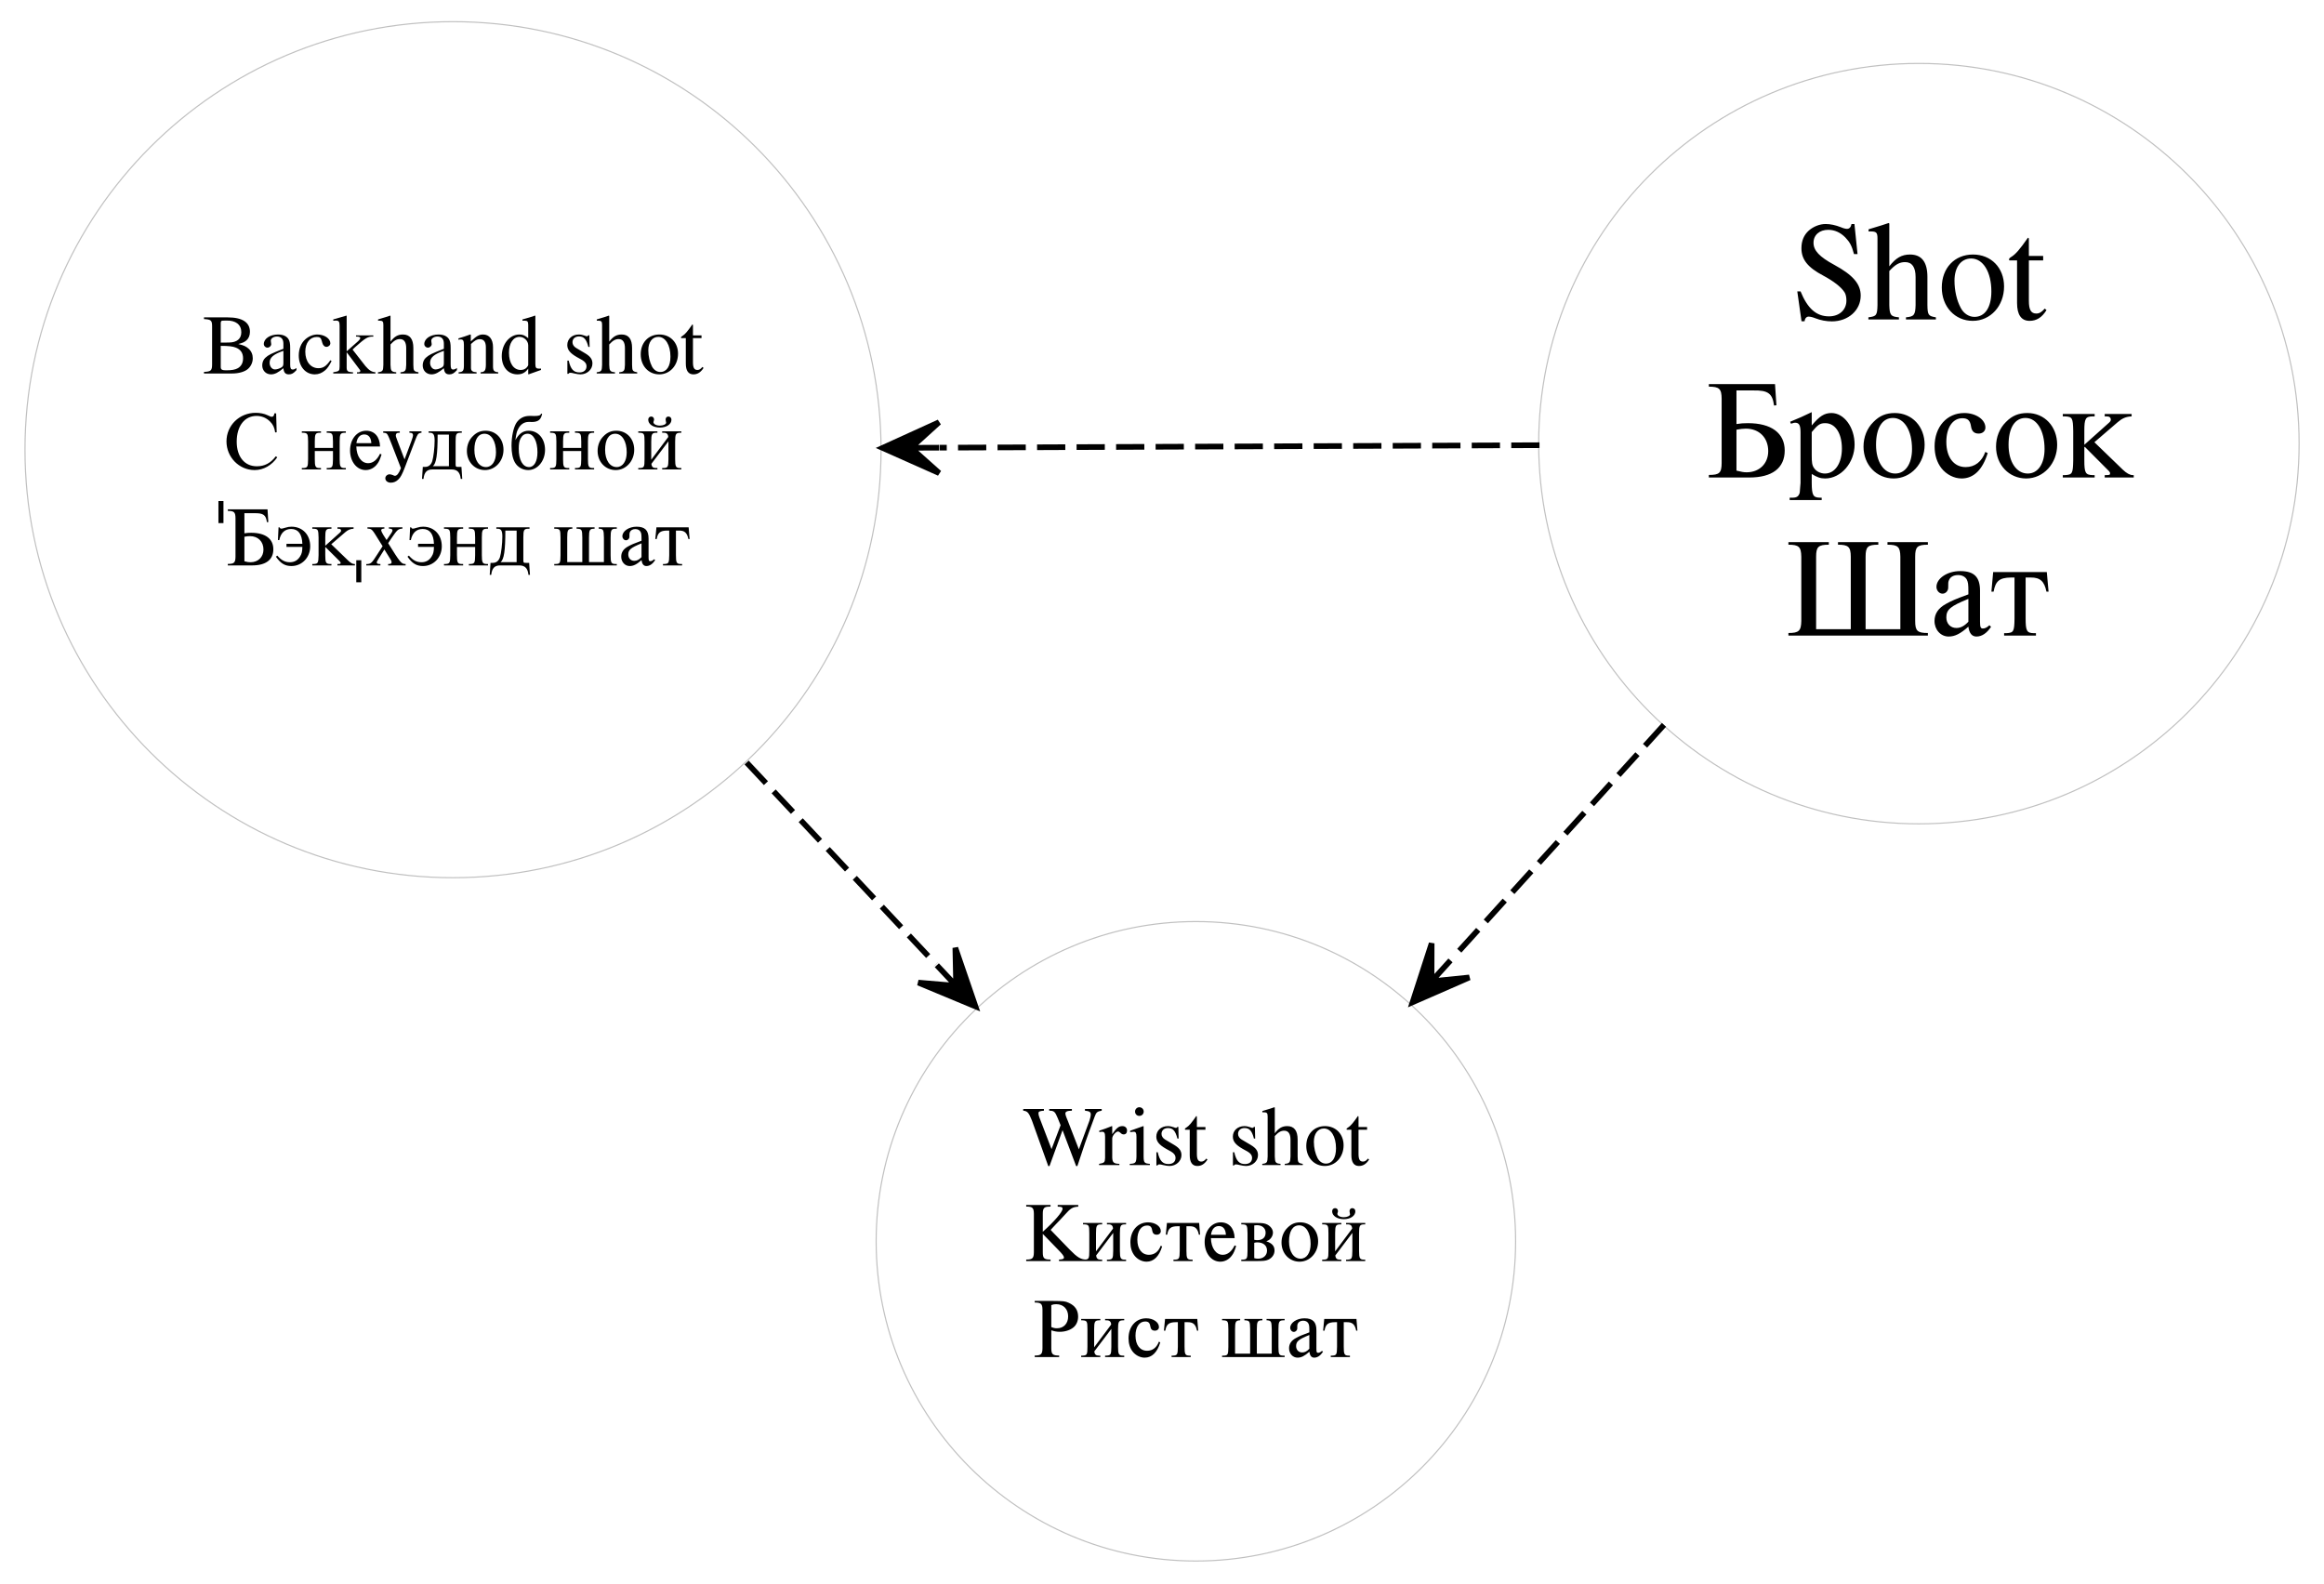
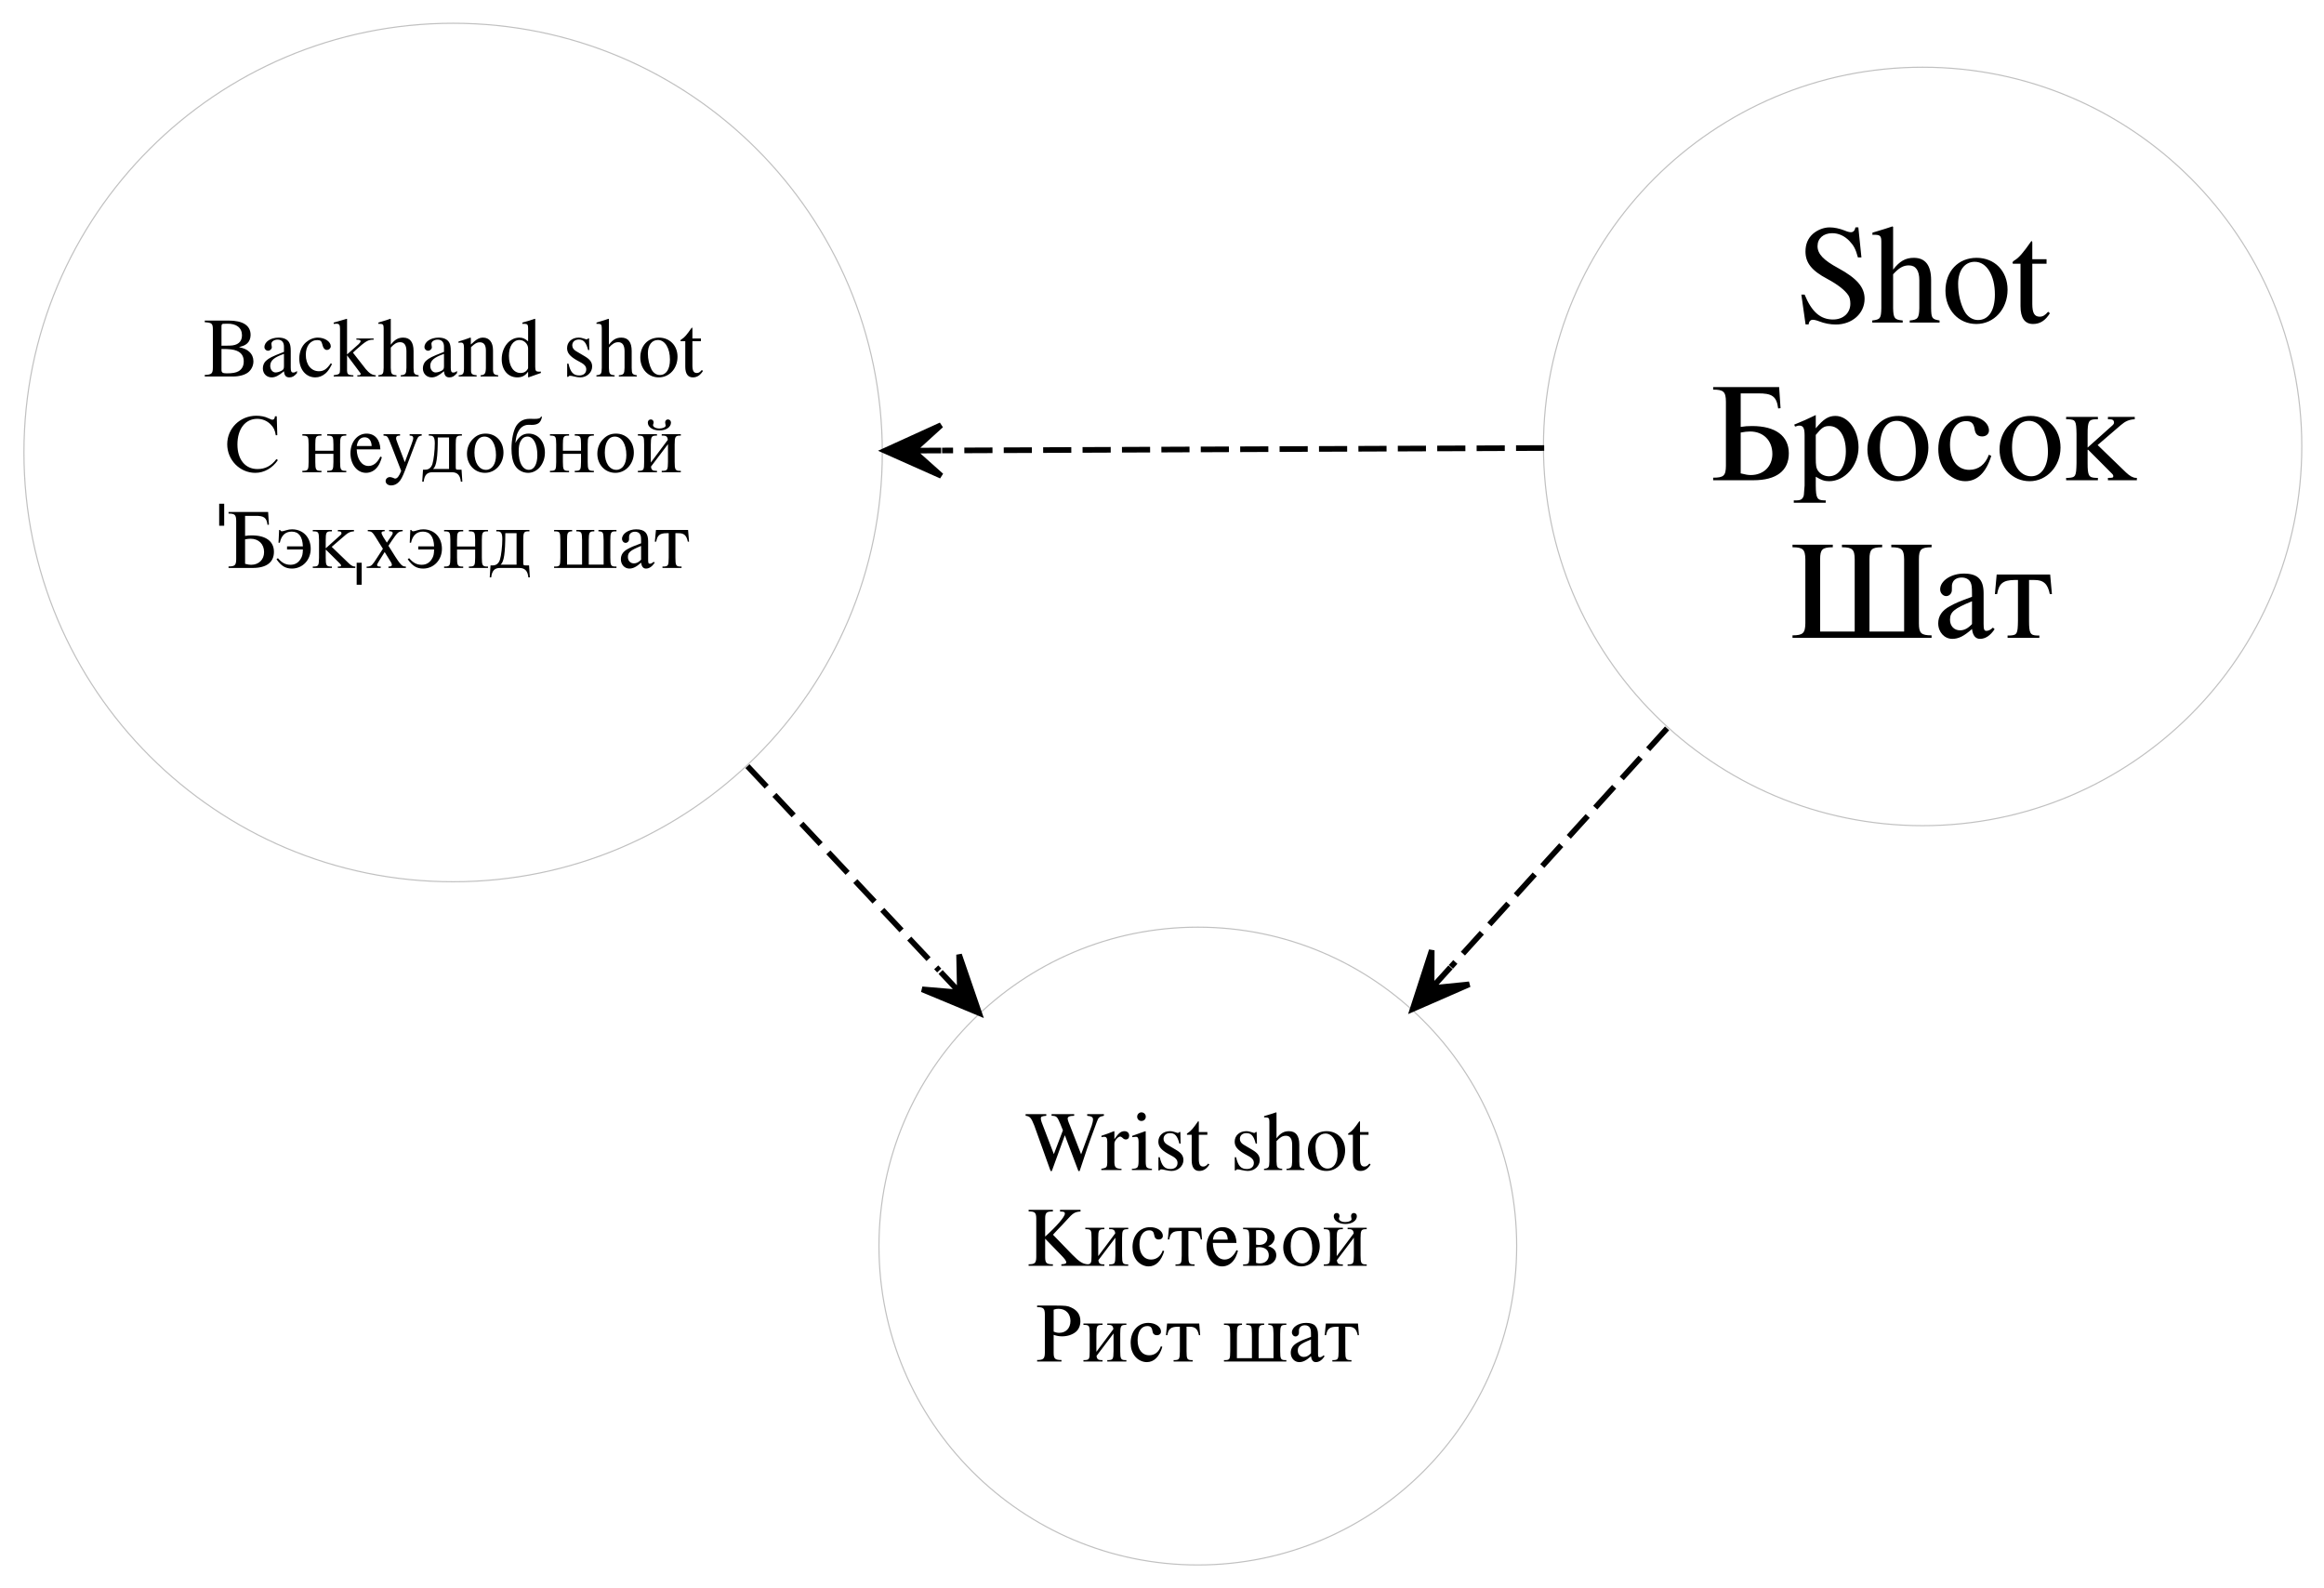
- <svg xmlns="http://www.w3.org/2000/svg" xmlns:xlink="http://www.w3.org/1999/xlink" width="411pt" height="280pt" viewBox="0.00 0.00 410.50 280.46">
-   <g id="graph0" class="graph" transform="scale(1 1) rotate(0) translate(4 276.4579)">
+ <svg xmlns="http://www.w3.org/2000/svg" xmlns:xlink="http://www.w3.org/1999/xlink" width="413pt" height="282pt" viewBox="0.00 0.00 412.57 281.87">
+   <g id="graph0" class="graph" transform="scale(1 1) rotate(0) translate(4 277.8721)">
    <g id="node1" class="node root has-pronunciation">
      <g id="a_node1">
        <a xlink:href="javascript:history.back()" xlink:title="С неудобной" target="_top">
-           <ellipse fill="none" stroke="#c0c0c0" stroke-width=".2" cx="75.66" cy="-196.798" rx="75.821" ry="75.821" />
-           <text text-anchor="middle" x="75.66" y="-210.298" font-family="Times,serif" font-size="15.00" fill="#000000">Backhand shot</text>
-           <text text-anchor="middle" x="75.66" y="-193.298" font-family="Times,serif" font-size="15.00" fill="#000000">С неудобной</text>
-           <text text-anchor="middle" x="75.66" y="-176.298" font-family="Times,serif" font-size="15.00" fill="#000000">ˈБэкˌхэнд шат</text>
+           <ellipse fill="none" stroke="#c0c0c0" stroke-width=".2" cx="76.368" cy="-197.505" rx="76.235" ry="76.235" />
+           <text text-anchor="middle" x="76.368" y="-211.005" font-family="Times,serif" font-size="15.00" fill="#000000">Backhand shot</text>
+           <text text-anchor="middle" x="76.368" y="-194.005" font-family="Times,serif" font-size="15.00" fill="#000000">С неудобной</text>
+           <text text-anchor="middle" x="76.368" y="-177.005" font-family="Times,serif" font-size="15.00" fill="#000000">ˈБэкˌхэнд шат</text>
        </a>
      </g>
    </g>
    <g id="node3" class="node has-pronunciation">
      <g id="a_node3">
        <a xlink:href="../wrist-shot.html" xlink:title="Кистевой" target="_top">
-           <ellipse fill="none" stroke="#c0c0c0" stroke-width=".2" cx="207.252" cy="-56.569" rx="56.637" ry="56.637" />
-           <text text-anchor="middle" x="207.252" y="-70.069" font-family="Times,serif" font-size="15.00" fill="#000000">Wrist shot</text>
-           <text text-anchor="middle" x="207.252" y="-53.069" font-family="Times,serif" font-size="15.00" fill="#000000">Кистевой</text>
-           <text text-anchor="middle" x="207.252" y="-36.069" font-family="Times,serif" font-size="15.00" fill="#000000">Рист шат</text>
+           <ellipse fill="none" stroke="#c0c0c0" stroke-width=".2" cx="208.648" cy="-56.569" rx="56.637" ry="56.637" />
+           <text text-anchor="middle" x="208.648" y="-70.069" font-family="Times,serif" font-size="15.00" fill="#000000">Wrist shot</text>
+           <text text-anchor="middle" x="208.648" y="-53.069" font-family="Times,serif" font-size="15.00" fill="#000000">Кистевой</text>
+           <text text-anchor="middle" x="208.648" y="-36.069" font-family="Times,serif" font-size="15.00" fill="#000000">Рист шат</text>
        </a>
      </g>
    </g>
    <g id="edge3" class="edge">
-       <path fill="none" stroke="#000000" stroke-dasharray="5,2" d="M127.669,-141.375C138.748,-129.569 150.373,-117.181 161.21,-105.632" />
-       <polygon fill="#000000" stroke="#000000" points="168.204,-98.179 164.643,-108.551 164.783,-101.825 161.361,-105.471 161.361,-105.471 161.361,-105.471 164.783,-101.825 158.08,-102.392 168.204,-98.179 168.204,-98.179" />
+       <path fill="none" stroke="#000000" stroke-dasharray="5,2" d="M128.648,-141.803C139.904,-129.811 151.72,-117.222 162.713,-105.51" />
+       <polygon fill="#000000" stroke="#000000" points="169.803,-97.955 166.241,-108.326 166.381,-101.601 162.959,-105.247 162.959,-105.247 162.959,-105.247 166.381,-101.601 159.678,-102.167 169.803,-97.955 169.803,-97.955" />
    </g>
    <g id="node2" class="node has-pronunciation">
      <g id="a_node2">
        <a xlink:href="../shot.html" xlink:title="Бросок" target="_top">
-           <ellipse fill="none" stroke="#c0c0c0" stroke-width=".2" cx="335.327" cy="-197.87" rx="67.351" ry="67.351" />
-           <text text-anchor="middle" x="335.327" y="-219.87" font-family="Times,serif" font-size="25.00" fill="#000000">Shot</text>
-           <text text-anchor="middle" x="335.327" y="-191.87" font-family="Times,serif" font-size="25.00" fill="#000000">Бросок</text>
-           <text text-anchor="middle" x="335.327" y="-163.87" font-family="Times,serif" font-size="25.00" fill="#000000">Шат</text>
+           <ellipse fill="none" stroke="#c0c0c0" stroke-width=".2" cx="337.393" cy="-198.583" rx="67.351" ry="67.351" />
+           <text text-anchor="middle" x="337.393" y="-220.583" font-family="Times,serif" font-size="25.00" fill="#000000">Shot</text>
+           <text text-anchor="middle" x="337.393" y="-192.583" font-family="Times,serif" font-size="25.00" fill="#000000">Бросок</text>
+           <text text-anchor="middle" x="337.393" y="-164.583" font-family="Times,serif" font-size="25.00" fill="#000000">Шат</text>
        </a>
      </g>
    </g>
    <g id="edge2" class="edge">
-       <path fill="none" stroke="#000000" stroke-dasharray="5,2" d="M268.119,-197.593C235.705,-197.459 196.442,-197.297 161.855,-197.154" />
-       <polygon fill="#000000" stroke="#000000" points="151.761,-197.112 161.779,-192.653 156.761,-197.133 161.761,-197.153 161.761,-197.153 161.761,-197.153 156.761,-197.133 161.742,-201.653 151.761,-197.112 151.761,-197.112" />
+       <path fill="none" stroke="#000000" stroke-dasharray="5,2" d="M270.173,-198.305C237.589,-198.171 198.061,-198.007 163.223,-197.863" />
+       <polygon fill="#000000" stroke="#000000" points="153.055,-197.821 163.073,-193.363 158.055,-197.842 163.055,-197.863 163.055,-197.863 163.055,-197.863 158.055,-197.842 163.036,-202.363 153.055,-197.821 153.055,-197.821" />
    </g>
    <g id="edge1" class="edge">
-       <path fill="none" stroke="#000000" stroke-dasharray="5,2" d="M290.173,-148.053C278.012,-134.636 264.853,-120.118 252.677,-106.685" />
-       <polygon fill="#000000" stroke="#000000" points="245.637,-98.917 255.687,-103.305 248.995,-102.622 252.353,-106.327 252.353,-106.327 252.353,-106.327 248.995,-102.622 249.018,-109.349 245.637,-98.917 245.637,-98.917" />
+       <path fill="none" stroke="#000000" stroke-dasharray="5,2" d="M292.002,-148.514C279.541,-134.768 266.038,-119.874 253.602,-106.155" />
+       <polygon fill="#000000" stroke="#000000" points="246.816,-98.67 256.866,-103.056 250.174,-102.374 253.532,-106.079 253.532,-106.079 253.532,-106.079 250.174,-102.374 250.198,-109.101 246.816,-98.67 246.816,-98.67" />
    </g>
  </g>
</svg>
